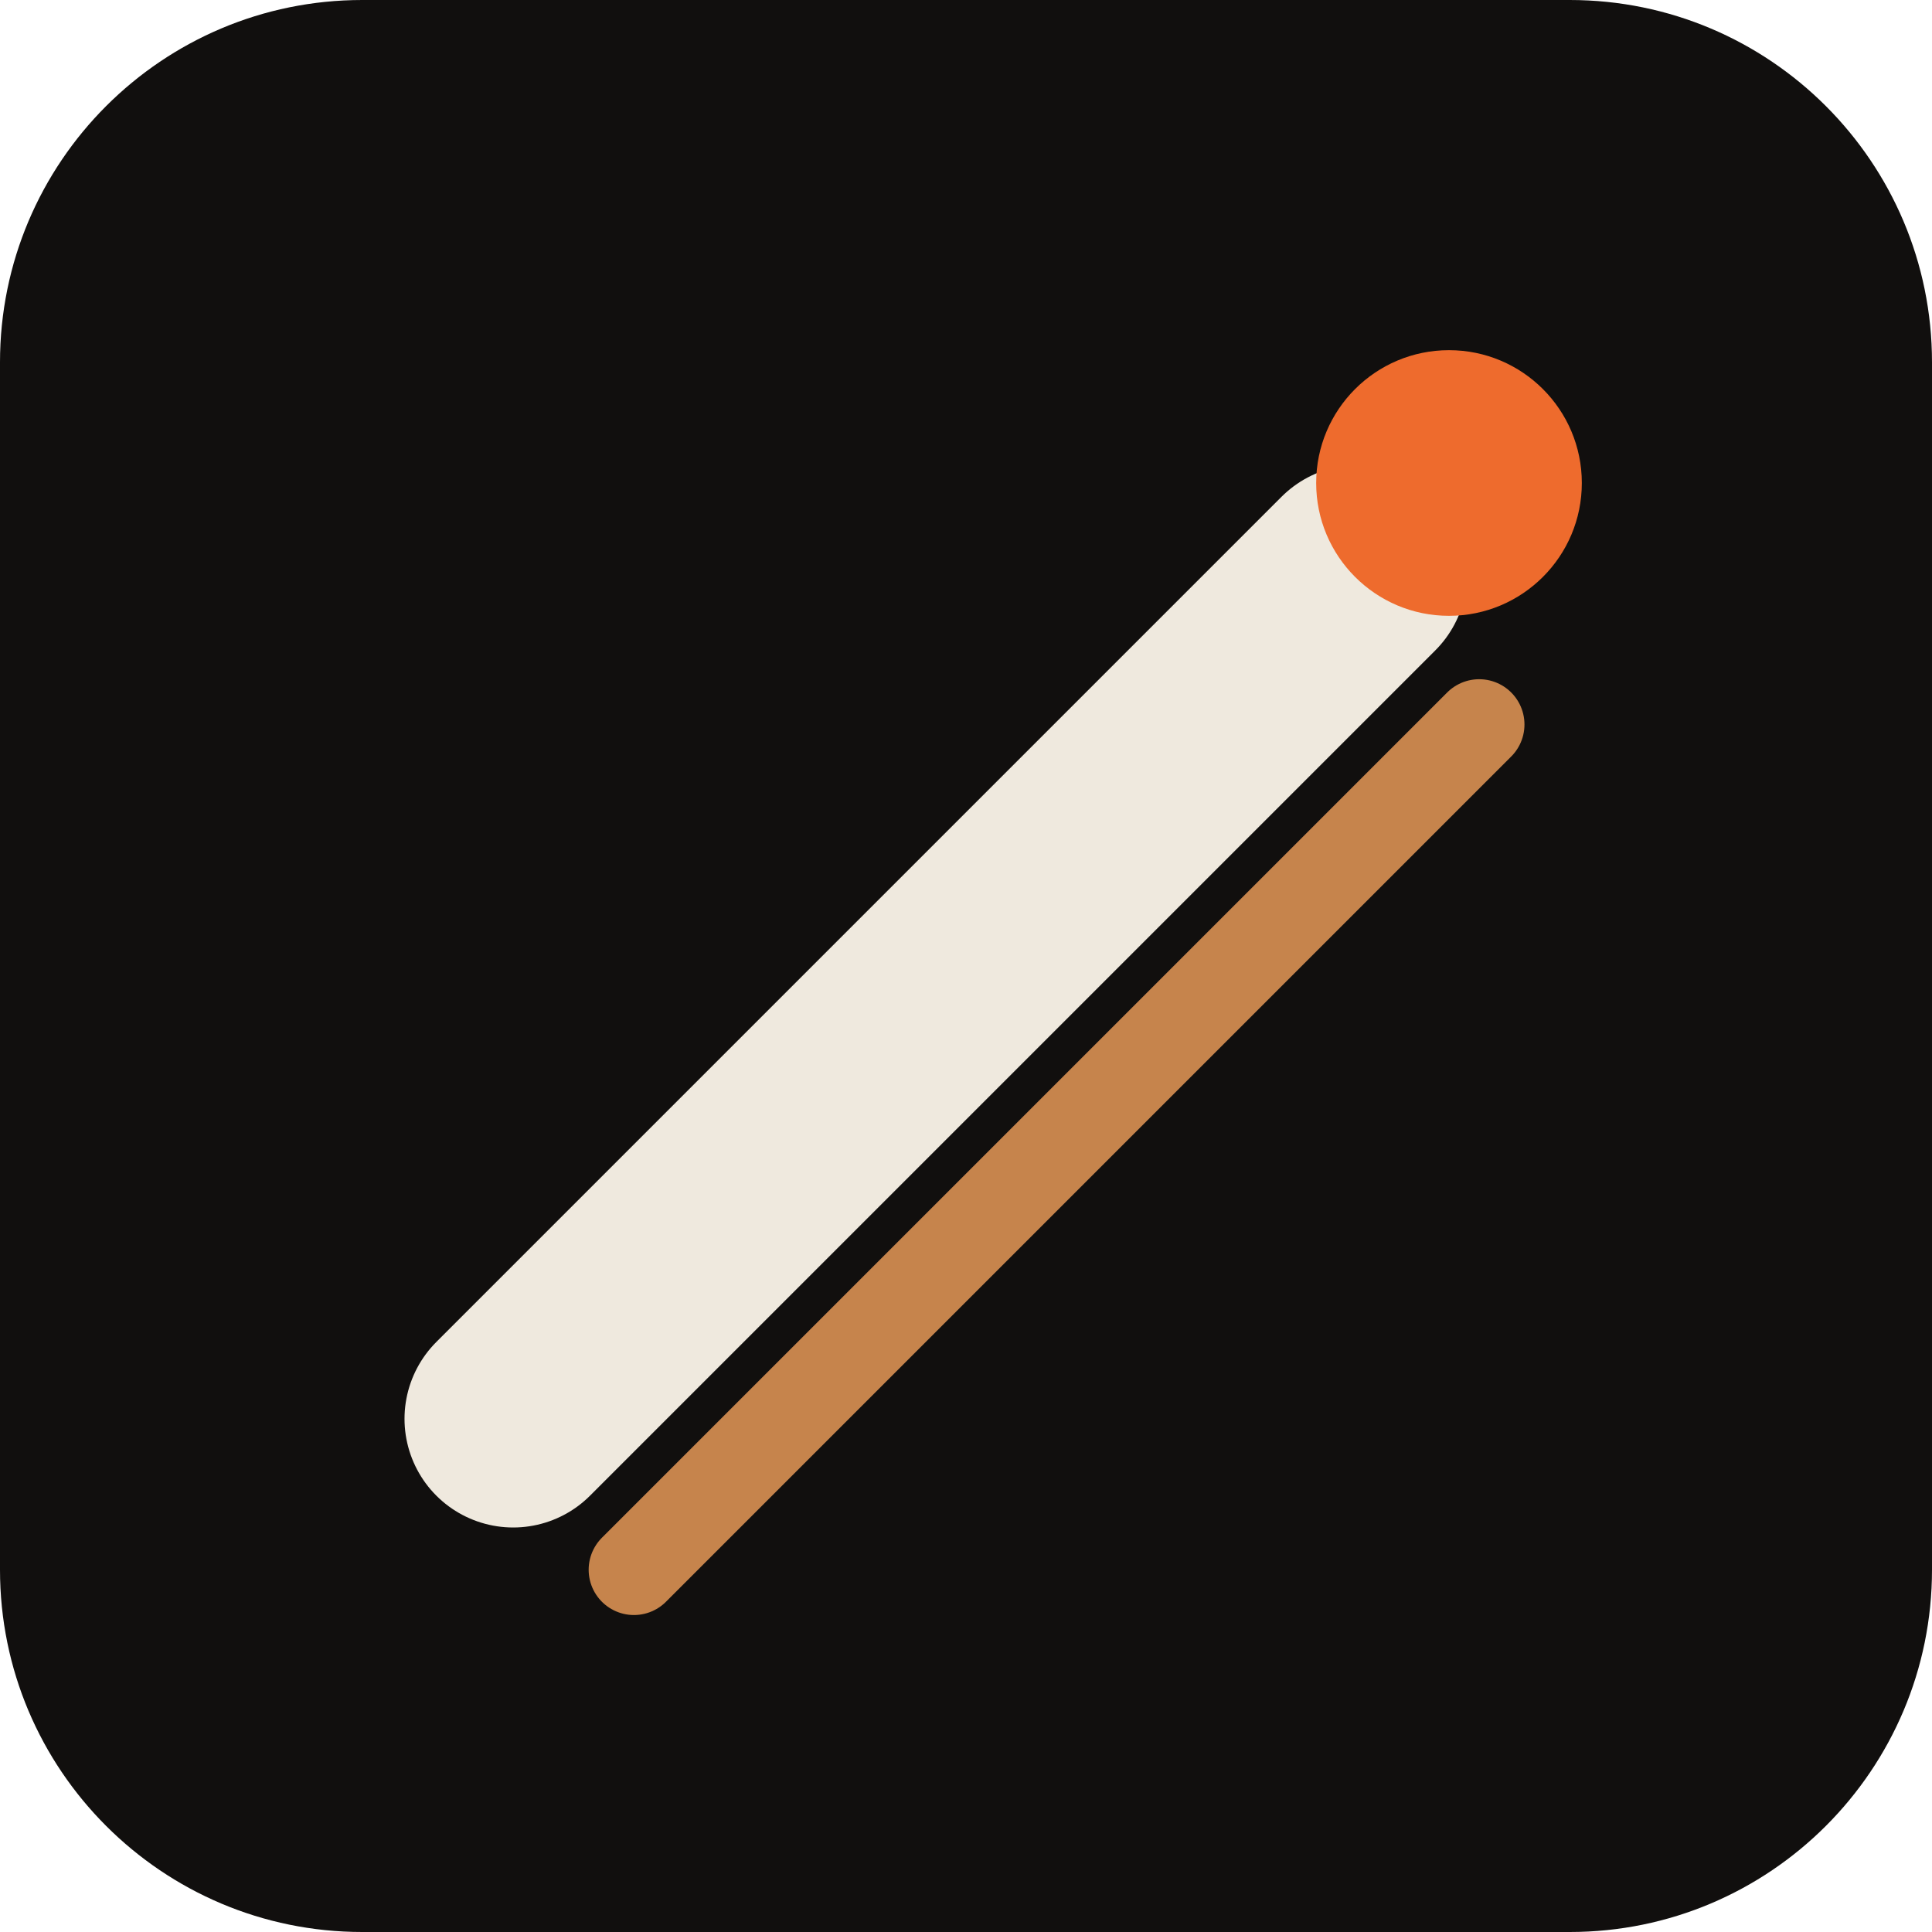
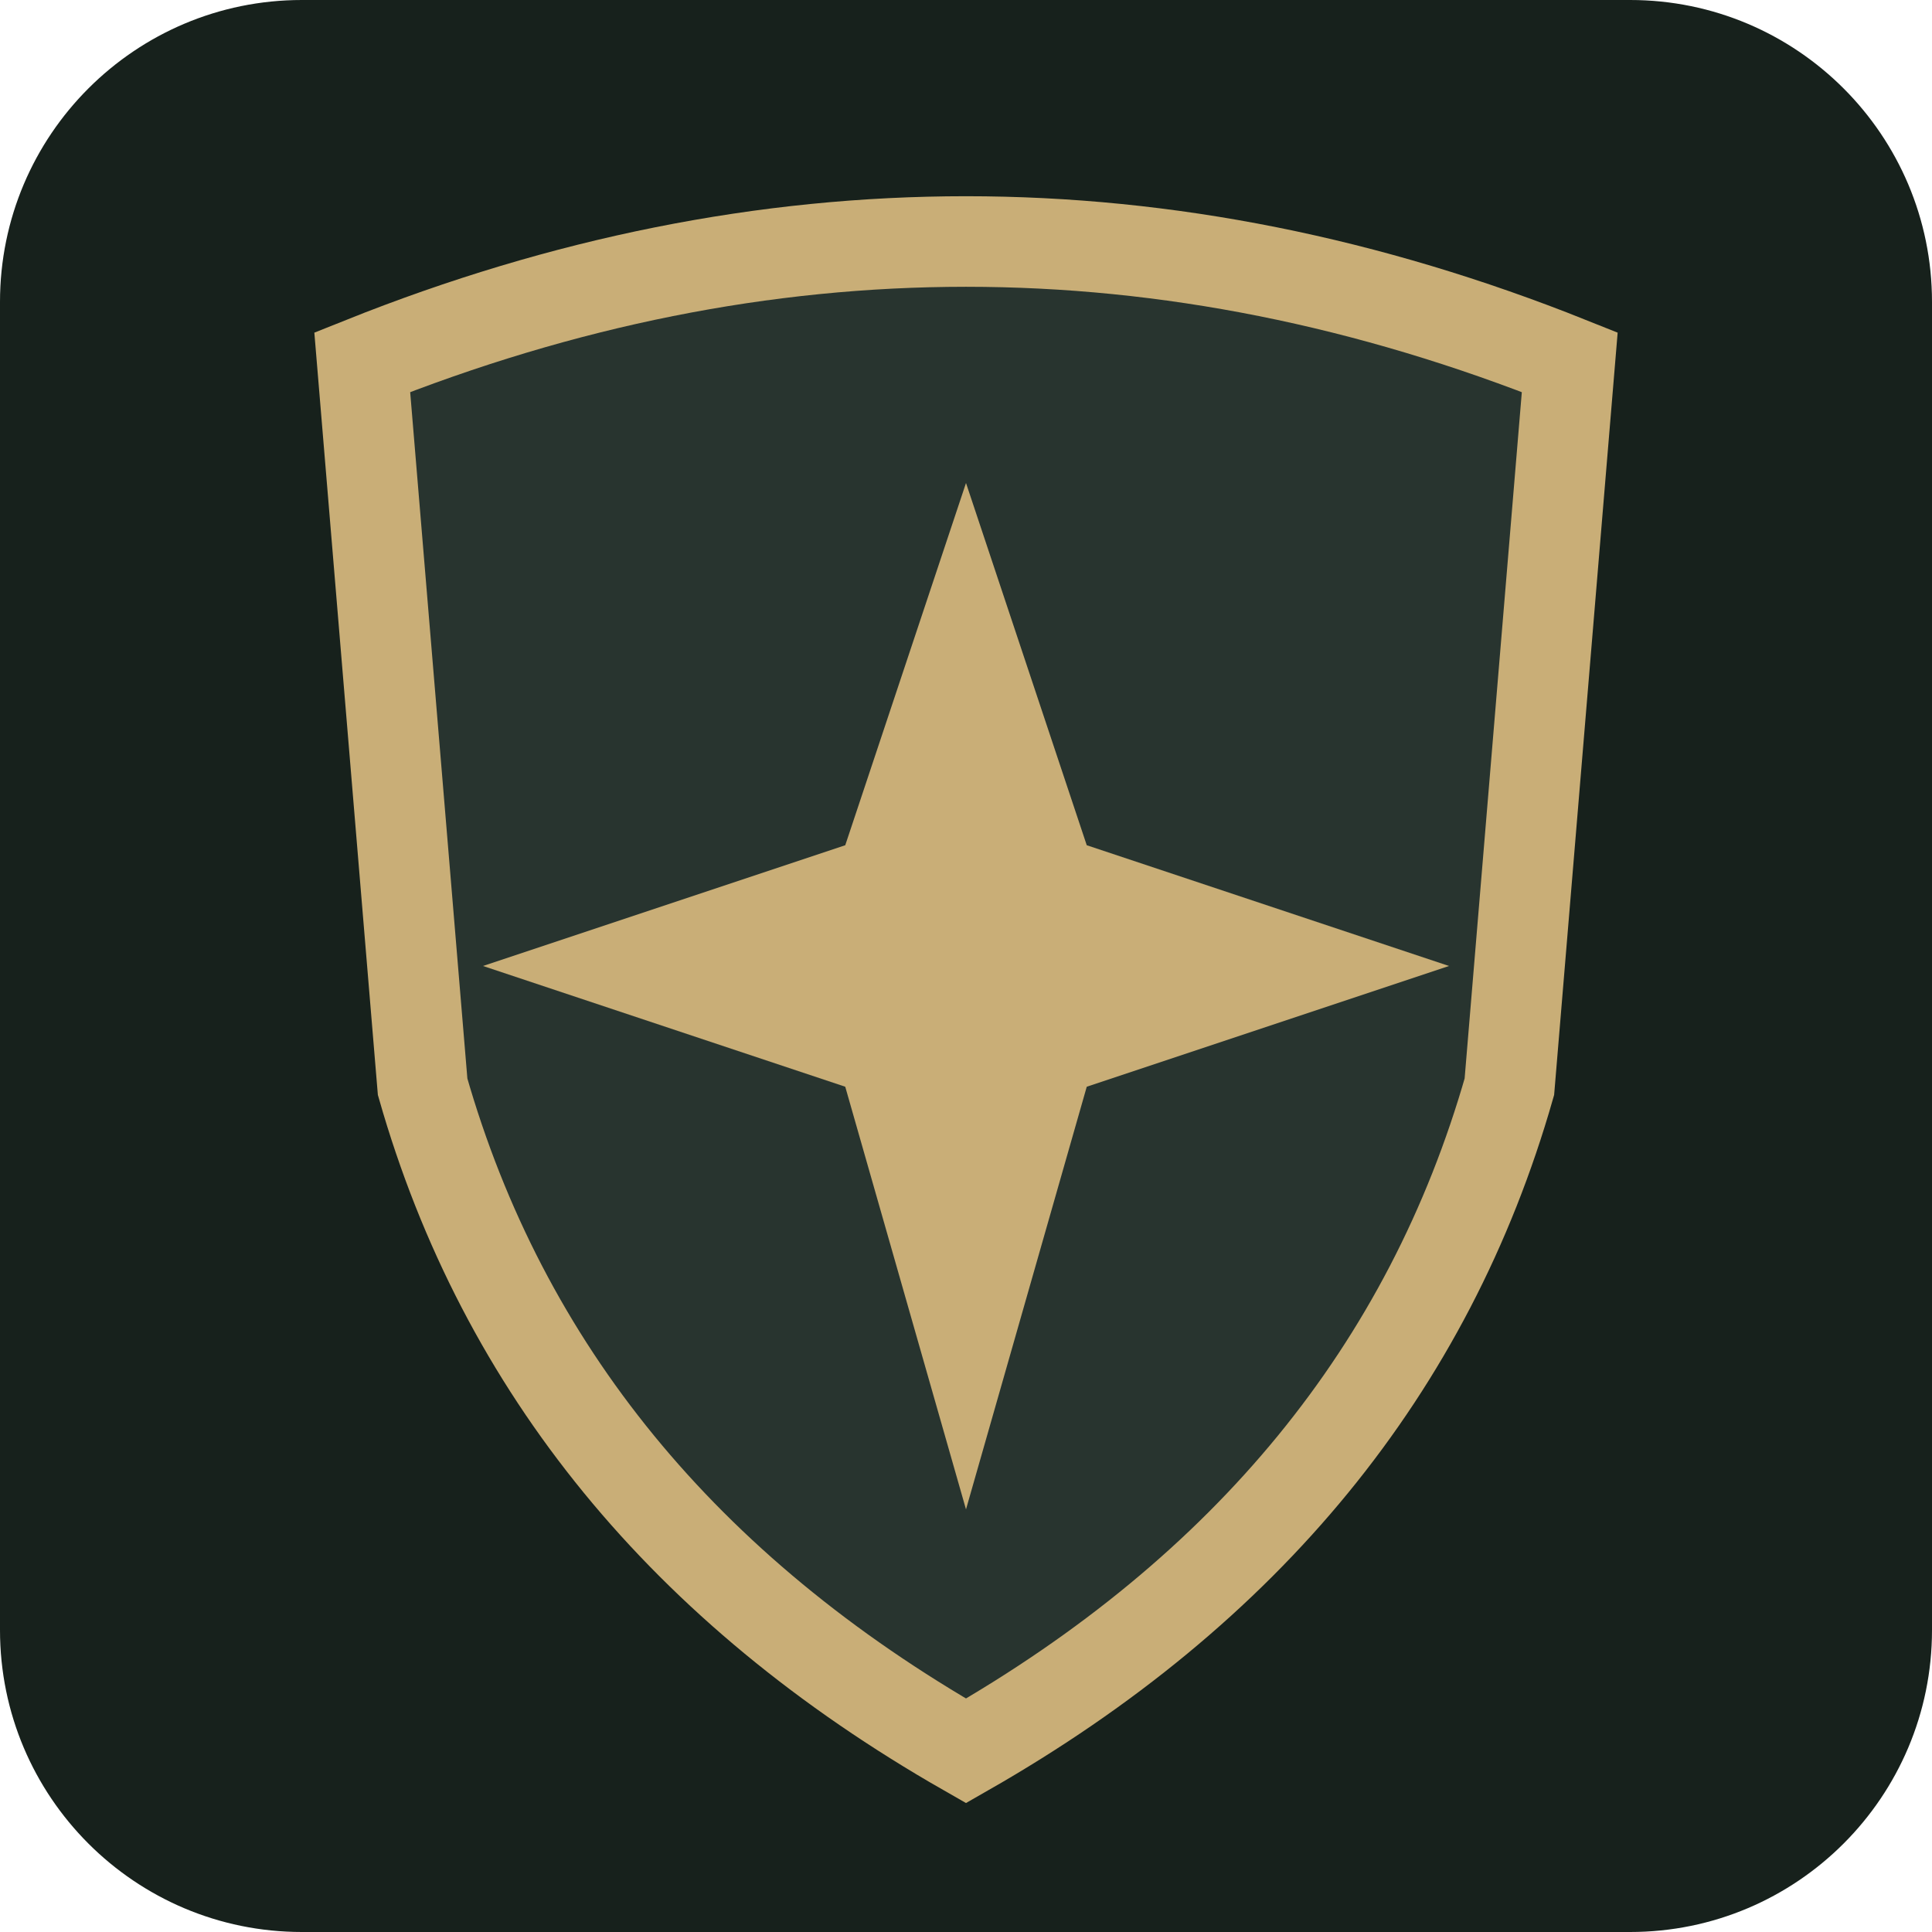
<svg xmlns="http://www.w3.org/2000/svg" viewBox="0 0 32 32">
-   <rect width="32" height="32" rx="6" fill="#110f0e" />
-   <path d="M8.5 23.5 22.5 9.5" stroke="#efe9de" stroke-width="3.6" stroke-linecap="round" />
-   <path d="M10.5 26 24.5 12" stroke="#c6844c" stroke-width="1.5" stroke-linecap="round" />
-   <circle cx="24" cy="8" r="2.2" fill="#ee6b2d" />
+   <rect width="32" height="32" rx="5" fill="#17211c" />
+   <path d="M6 6Q16 2 26 6L25 18Q23 25 16 29Q9 25 7 18Z" fill="#28342f" stroke="#c9ae77" stroke-width="1.5" />
+   <path d="m16 8 2 6 6 2-6 2-2 7-2-7-6-2 6-2Z" fill="#c9ae77" />
</svg>
